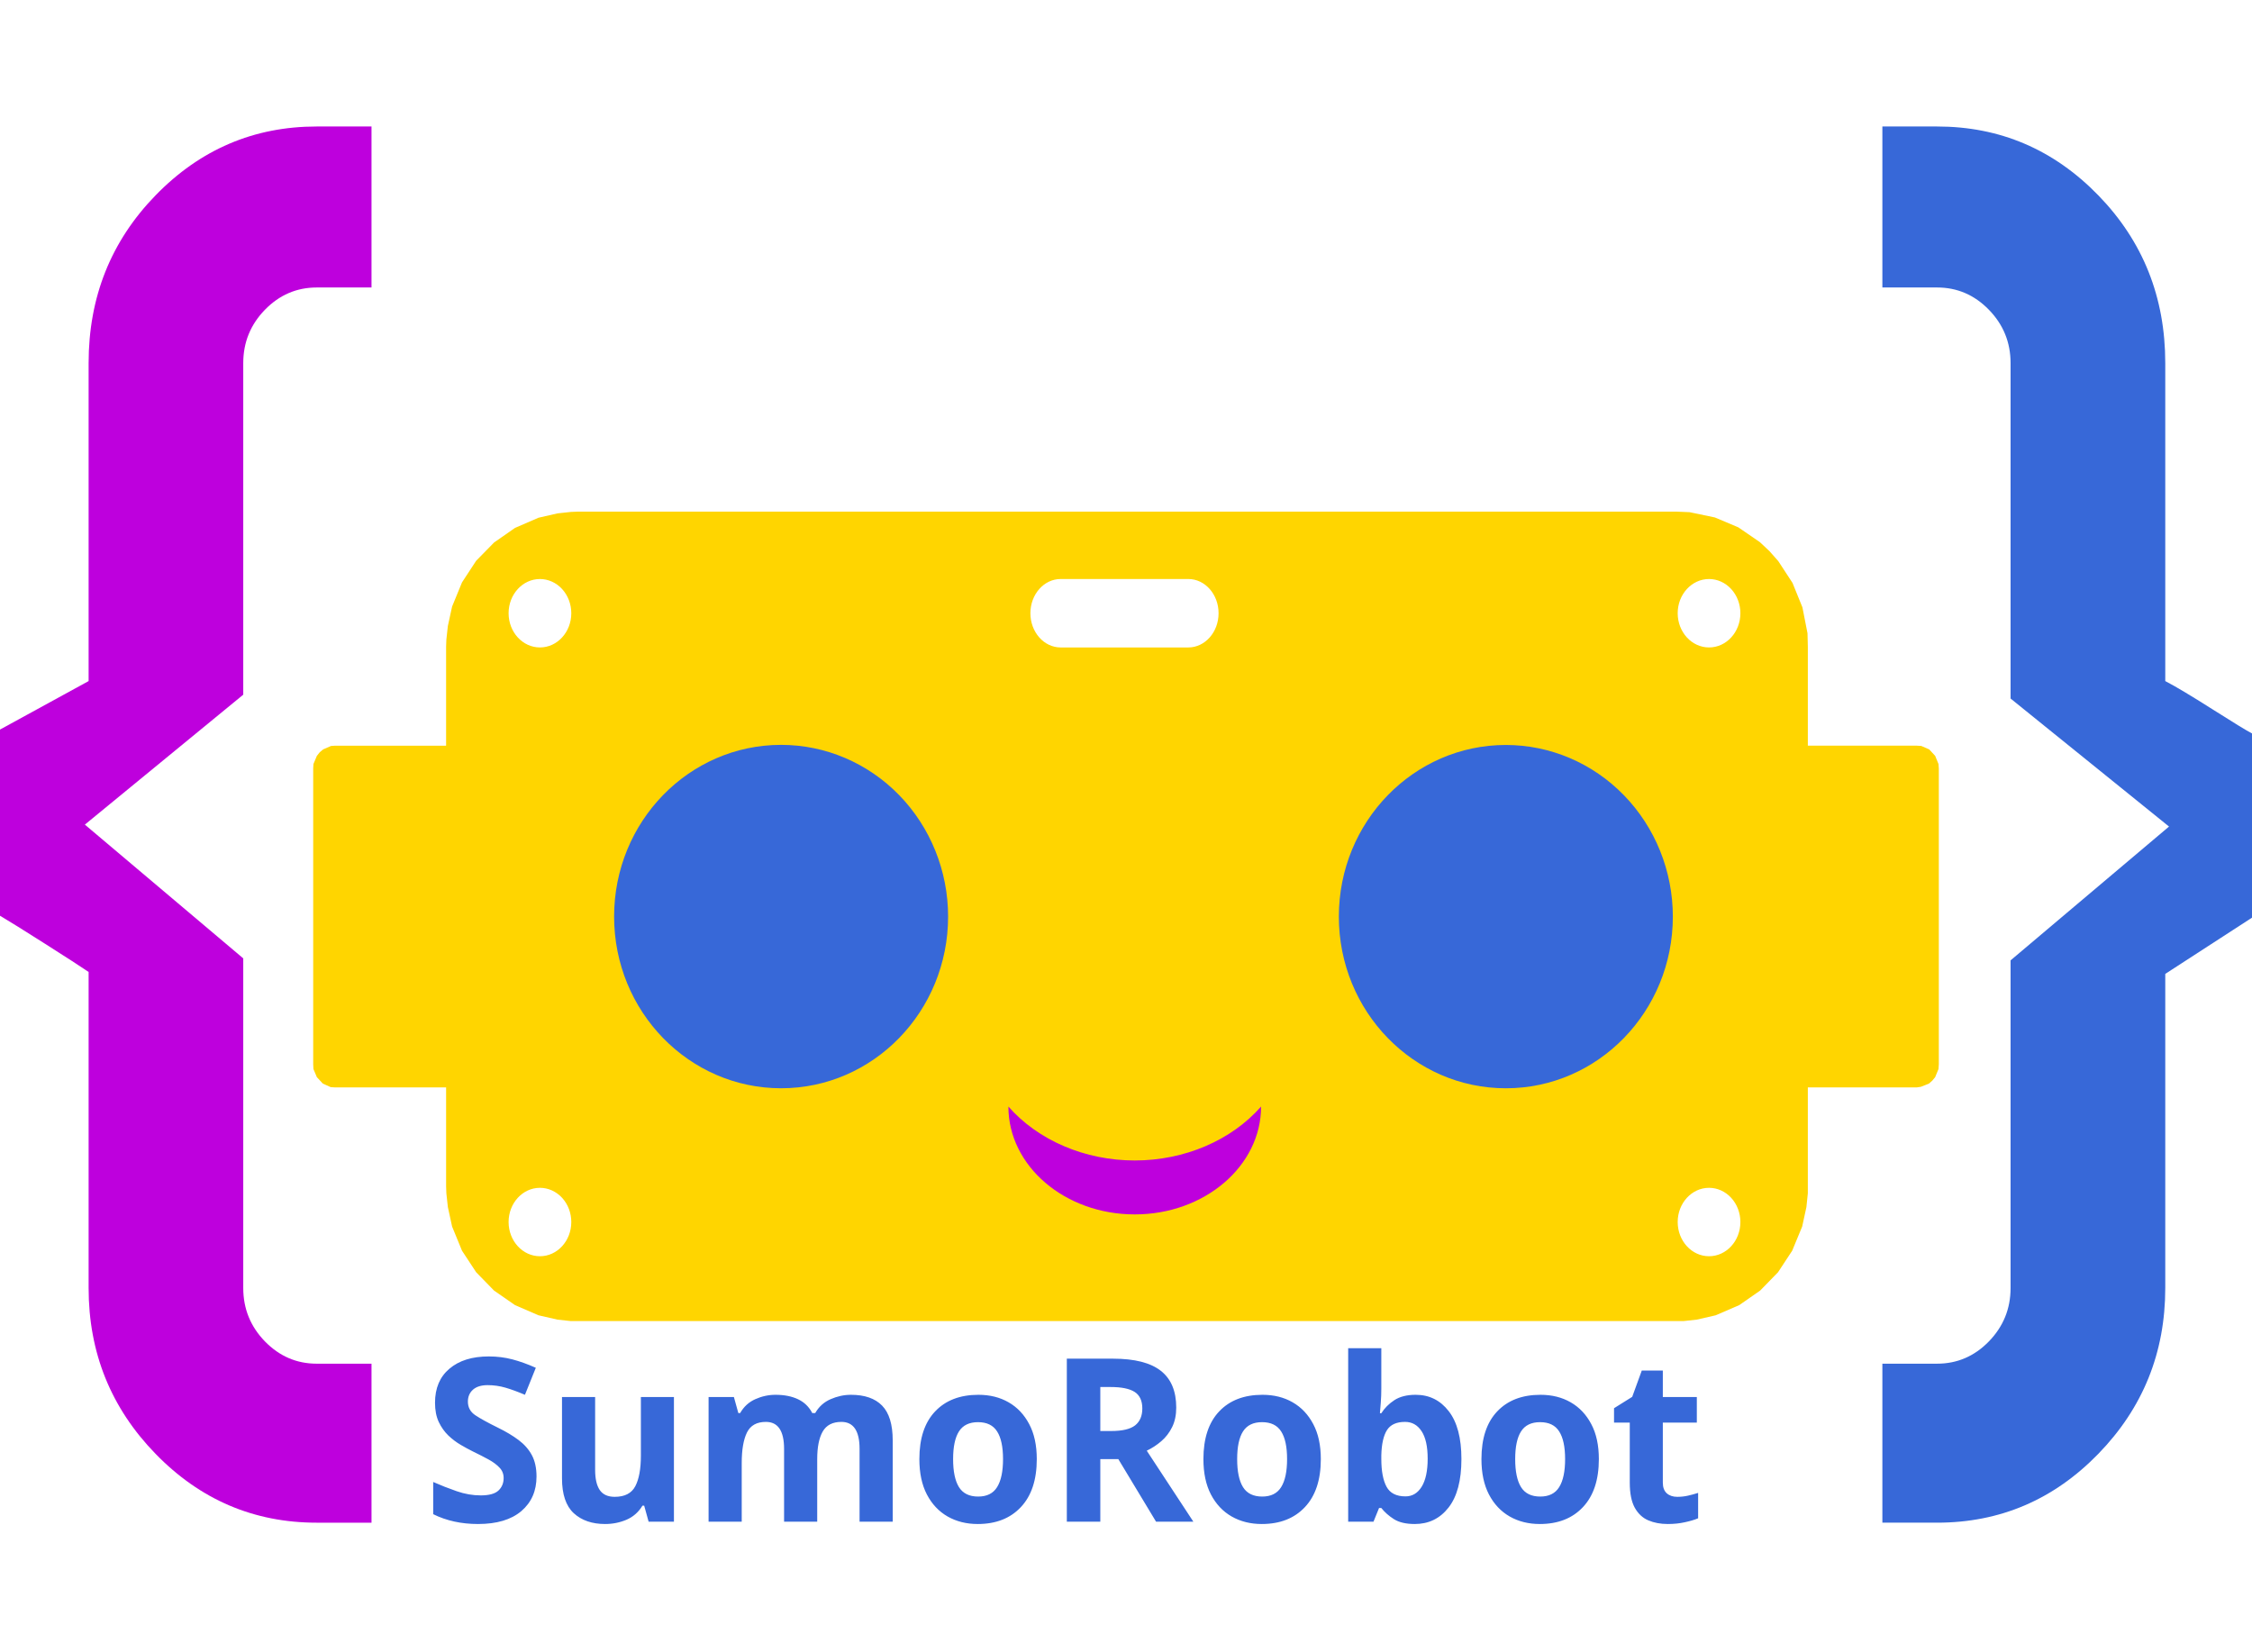
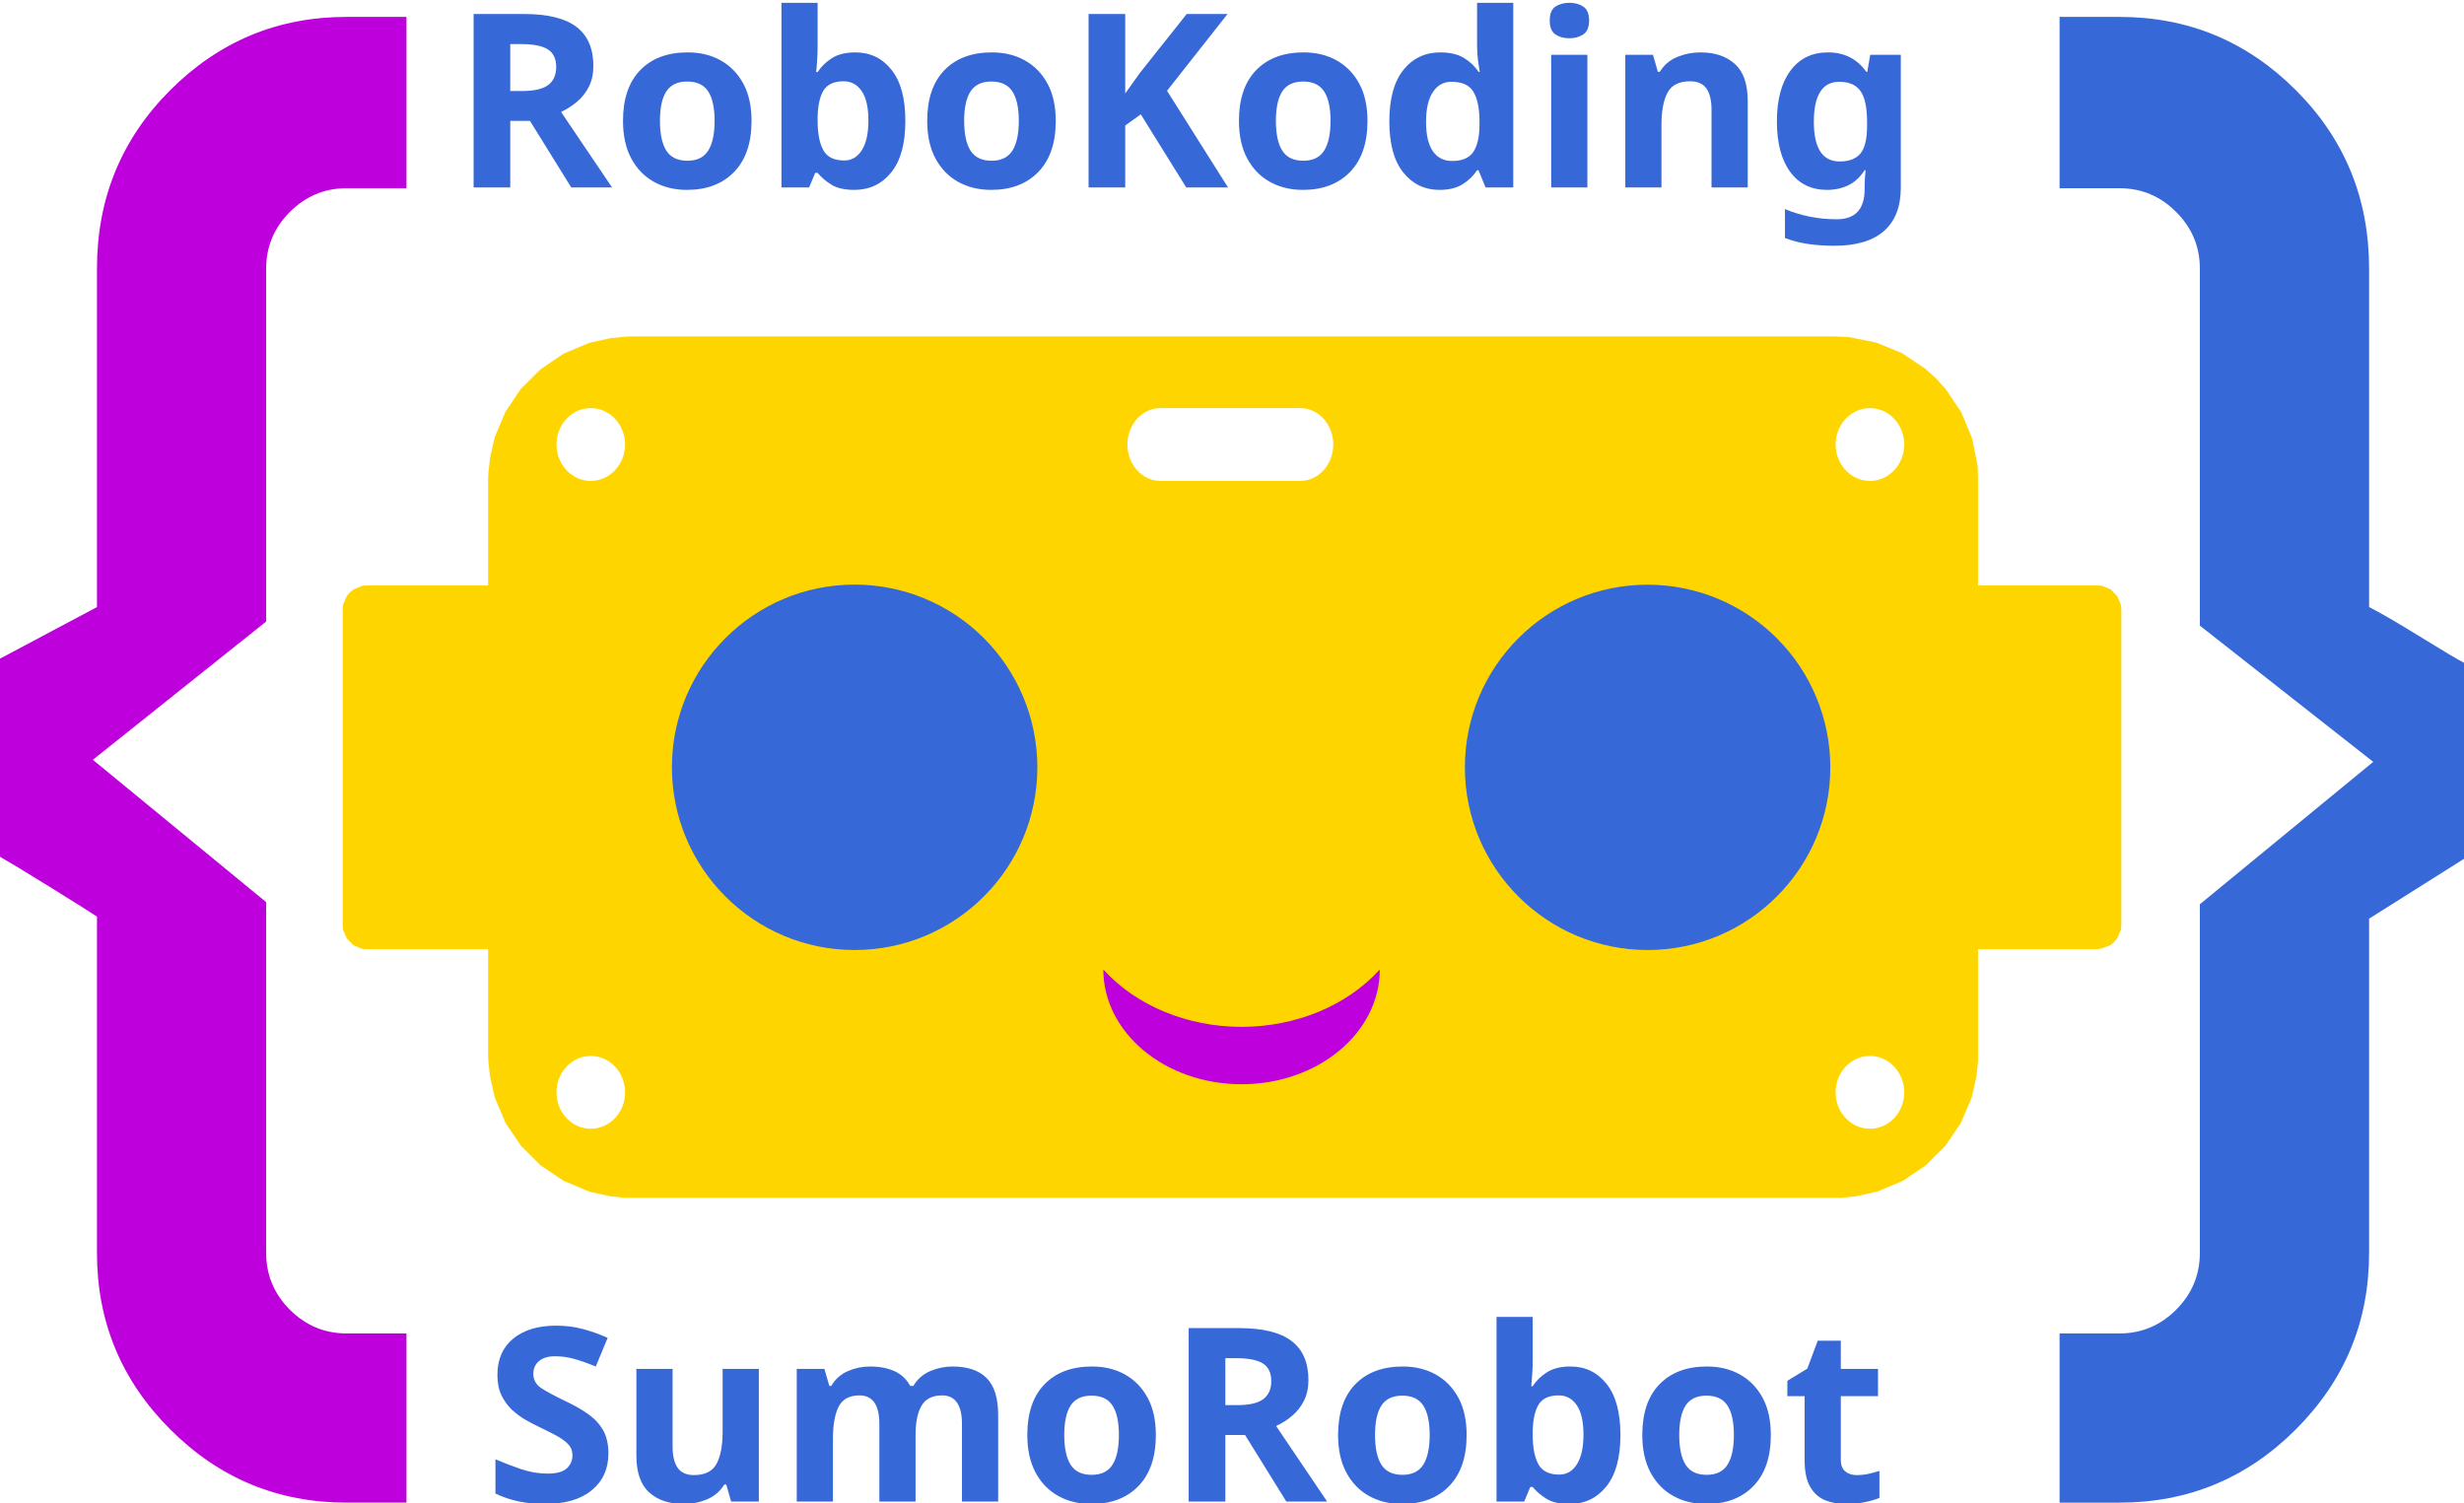
- <svg xmlns="http://www.w3.org/2000/svg" version="1.1" viewBox="0 0 150 110" stroke-miterlimit="10" id="svg2" width="150" height="110" style="fill:none;stroke:none;stroke-linecap:square;stroke-miterlimit:10">
+ <svg xmlns="http://www.w3.org/2000/svg" version="1.1" viewBox="0 0 200 122" stroke-miterlimit="10" id="svg2" width="200" height="122" style="fill:none;stroke:none;stroke-linecap:square;stroke-miterlimit:10">
  <defs id="defs41" />
  <clipPath id="g365e38974c_0_0.0">
-     <path d="M 0,0 H 960 V 540 H 0 Z" id="path5" style="clip-rule:nonzero" />
+     <path d="M 0,0 960,0 960,540 0,540 0,0 Z" id="path5" style="clip-rule:nonzero" />
  </clipPath>
-   <g clip-path="url(#g365e38974c_0_0.0)" id="g7" transform="matrix(4.449006,0,0,4.449006,-930.377,-1990.856)">
-     <g id="g4201" transform="matrix(0.08333333,0,0,0.08568388,189.8205,439.0127)">
-       <path style="fill:#be00dd;fill-rule:nonzero;stroke:none;stroke-linecap:square;stroke-miterlimit:10" id="path17-6" d="m 275.298,266.32 v 57.601 q 0,5.423 3.893,9.327 3.903,3.894 9.316,3.894 h 9.833 v 27.782 h -9.833 q -16.934,0 -28.962,-12.029 -12.028,-12.029 -12.028,-28.974 v -55.227 q -2.036,-1.351 -7.797,-4.907 -5.761,-3.566 -8.124,-4.917 v -32.53 l 15.921,-8.473 v -55.564 q 0,-17.283 12.028,-29.312 12.028,-12.029 28.962,-12.029 h 9.833 v 28.13 h -9.833 q -5.413,0 -9.316,3.894 -3.893,3.894 -3.893,9.317 v 57.938 l -28.456,22.707 z" />
-       <path style="fill:#3768d8;fill-rule:nonzero;stroke:none;stroke-linecap:square;stroke-miterlimit:10" id="path21-9" d="m 592.808,323.921 v -57.253 l 28.465,-23.382 -28.465,-22.369 v -58.614 q 0,-5.423 -3.893,-9.317 -3.893,-3.894 -9.316,-3.894 h -9.823 v -28.13 h 9.823 q 16.944,0 28.972,12.029 12.028,12.029 12.028,29.312 v 55.564 q 2.702,1.361 8.462,4.917 5.761,3.556 7.121,4.231 v 32.192 l -15.583,9.824 v 54.889 q 0,16.945 -12.028,28.974 -12.028,12.029 -28.972,12.029 h -9.823 v -27.782 h 9.823 q 5.423,0 9.316,-3.894 3.893,-3.904 3.893,-9.327 z" />
-       <text id="text4369" y="364.747" x="433.697" style="font-style:normal;font-weight:normal;line-height:0%;font-family:sans-serif;text-align:center;letter-spacing:0px;word-spacing:0px;text-anchor:middle;fill:#3768d8;fill-opacity:1;stroke:none;stroke-width:1px;stroke-linecap:butt;stroke-linejoin:miter;stroke-miterlimit:10;stroke-opacity:1" xml:space="preserve">
-         <tspan style="font-style:normal;font-variant:normal;font-weight:bold;font-stretch:normal;font-size:39.897px;line-height:1.25;font-family:Orbitron;-inkscape-font-specification:'Orbitron Bold';fill:#3768d8;fill-opacity:1" id="tspan4373" y="364.747" x="433.697">SumoRobot</tspan>
-       </text>
-       <path id="path15" d="m 335.365,188.262 -1.211,0.048 -2.393,0.254 -3.424,0.761 -4.216,1.777 -3.768,2.555 -3.214,3.191 -2.541,3.775 -1.78,4.221 -0.762,3.396 -0.269,2.397 -0.046,1.222 v 17.297 h -19.915 l -0.762,0.048 -1.421,0.603 -0.612,0.508 -0.509,0.619 -0.613,1.428 -0.045,0.761 v 51.716 l 0.045,0.824 0.613,1.413 1.077,1.127 1.42,0.619 0.808,0.047 h 19.915 v 17.281 l 0.046,1.222 0.269,2.396 0.762,3.412 1.78,4.221 2.541,3.76 3.214,3.206 3.768,2.54 4.216,1.777 3.424,0.761 2.393,0.253 h 1.211 197.439 1.226 l 2.392,-0.253 3.409,-0.761 4.231,-1.777 3.754,-2.54 3.214,-3.206 2.542,-3.76 1.795,-4.221 0.762,-3.412 0.254,-2.396 v -1.222 -17.281 h 19.556 l 0.763,-0.112 1.436,-0.556 0.597,-0.508 0.524,-0.619 0.598,-1.413 0.059,-0.824 v -51.668 l -0.059,-0.81 -0.598,-1.428 -1.076,-1.128 -1.42,-0.602 -0.823,-0.048 h -19.556 v -17.297 l -0.06,-2.349 -0.912,-4.522 -1.78,-4.269 -2.557,-3.809 -1.569,-1.73 -1.735,-1.586 -3.872,-2.586 -4.216,-1.73 -4.545,-0.92 -2.333,-0.096 H 335.365 Z m 86.788,11.768 h 22.929 c 3.004,0 5.438,2.678 5.438,5.981 0,3.303 -2.435,5.981 -5.438,5.981 h -22.929 c -3.004,0 -5.439,-2.678 -5.439,-5.981 0,-3.303 2.435,-5.981 5.439,-5.981 z m 116.482,0.003 c 1.494,0 2.926,0.63 3.982,1.751 1.056,1.121 1.65,2.642 1.65,4.227 0,3.301 -2.521,5.978 -5.632,5.978 -3.111,0 -5.632,-2.677 -5.632,-5.978 0,-3.301 2.522,-5.978 5.632,-5.978 z m -210.035,8.7e-4 c 1.494,0 2.927,0.63 3.983,1.751 1.056,1.121 1.65,2.642 1.65,4.227 0,3.301 -2.522,5.977 -5.633,5.977 -3.111,0 -5.632,-2.676 -5.632,-5.977 0,-3.301 2.521,-5.978 5.632,-5.978 z m 0,106.377 c 1.494,0 2.927,0.63 3.983,1.751 1.056,1.121 1.65,2.641 1.65,4.227 0,3.301 -2.522,5.977 -5.633,5.977 -3.111,0 -5.632,-2.676 -5.632,-5.977 0,-3.301 2.521,-5.978 5.632,-5.978 z m 210.035,0 c 1.494,0 2.926,0.63 3.982,1.751 1.056,1.121 1.65,2.641 1.65,4.227 0,3.301 -2.521,5.977 -5.632,5.977 -3.111,0 -5.632,-2.676 -5.632,-5.977 0,-3.301 2.522,-5.978 5.632,-5.978 z" style="fill:#ffd500;fill-rule:evenodd;stroke:none;stroke-opacity:1" />
-       <path style="fill:#be00dd;fill-rule:evenodd" id="path31" d="m 458.157,292.21 v 0 c 0,10.409 -10.163,18.847 -22.699,18.847 -12.536,0 -22.699,-8.438 -22.699,-18.847 v 0 c 5.359,5.932 13.768,9.423 22.699,9.423 8.931,0 17.341,-3.491 22.699,-9.423 z" />
-       <path style="fill:#3768d8;fill-rule:evenodd" id="path33" d="m 472.128,259.024 v 0 c 0,-16.565 13.432,-29.994 30.002,-29.994 v 0 c 7.957,0 15.588,3.16 21.215,8.785 5.626,5.625 8.787,13.254 8.787,21.209 v 0 c 0,16.565 -13.432,29.994 -30.002,29.994 v 0 c -16.57,0 -30.002,-13.429 -30.002,-29.994 z" />
-       <path style="fill:#3768d8;fill-rule:evenodd" id="path35" d="m 341.924,259.014 v 0 c 0,-16.57 13.432,-30.002 30.002,-30.002 v 0 c 7.957,0 15.588,3.161 21.215,8.787 5.626,5.626 8.787,13.258 8.787,21.215 v 0 c 0,16.57 -13.432,30.002 -30.002,30.002 v 0 c -16.57,0 -30.002,-13.432 -30.002,-30.002 z" />
+   <g clip-path="url(#g365e38974c_0_0.0)" id="g7" transform="matrix(4.449006,0,0,4.449006,-930.377,-1978.856)">
+     <path d="m 161.992,368.809 624.441,0 0,79.465 -624.441,0 z" id="path19" style="fill:#000000;fill-opacity:0;fill-rule:evenodd" />
+     <g id="g4542" transform="matrix(1.045643,0,0,1.045643,-31.46444,-64.46614)">
+       <g id="g3347" transform="matrix(0.4125954,0,0,0.4125954,242.32,152.9344)">
+         <g id="g4184" transform="matrix(0.1111111,0,0,0.1111111,-33.29472,806.0214)">
+           <path style="fill:#be00dd;fill-rule:nonzero;stroke:none;stroke-linecap:square;stroke-miterlimit:10" id="path17-6" d="m 134.022,376.686 0,133.512 q 0,12.571 9.024,21.619 9.047,9.025 21.594,9.025 l 22.791,0 0,64.396 -22.791,0 q -39.252,0 -67.131,-27.881 -27.879,-27.881 -27.879,-67.159 l 0,-128.009 q -4.719,-3.131 -18.072,-11.374 -13.352,-8.265 -18.832,-11.397 l 0,-75.401 36.904,-19.639 0,-128.792 q 0,-40.061 27.879,-67.942 27.879,-27.881 67.131,-27.881 l 22.791,0 0,65.202 -22.791,0 q -12.547,0 -21.594,9.025 -9.024,9.025 -9.024,21.596 l 0,134.295 -65.957,52.631 65.957,54.174 z" />
+           <path style="fill:#3768d8;fill-rule:nonzero;stroke:none;stroke-linecap:square;stroke-miterlimit:10" id="path21-9" d="m 869.975,510.198 0,-132.706 65.98,-54.197 -65.98,-51.848 0,-135.86 q 0,-12.571 -9.024,-21.596 -9.024,-9.025 -21.594,-9.025 l -22.768,0 0,-65.202 22.768,0 q 39.275,0 67.154,27.881 27.879,27.881 27.879,67.942 l 0,128.792 q 6.262,3.154 19.614,11.397 13.352,8.242 16.506,9.808 l 0,74.618 -36.121,22.77 0,127.227 q 0,39.278 -27.879,67.159 -27.879,27.881 -67.154,27.881 l -22.768,0 0,-64.396 22.768,0 q 12.57,0 21.594,-9.025 9.024,-9.048 9.024,-21.619 z" />
+           <text id="text4369" y="604.828" x="501.173" style="font-style:normal;font-weight:normal;line-height:0%;font-family:sans-serif;text-align:center;letter-spacing:0px;word-spacing:0px;text-anchor:middle;fill:#3768d8;fill-opacity:1;stroke:none;stroke-width:1px;stroke-linecap:butt;stroke-linejoin:miter;stroke-miterlimit:10;stroke-opacity:1" xml:space="preserve">
+             <tspan style="font-style:normal;font-variant:normal;font-weight:bold;font-stretch:normal;font-size:92.476px;line-height:1.25;font-family:Orbitron;-inkscape-font-specification:'Orbitron Bold';fill:#3768d8;fill-opacity:1" id="tspan4373" y="604.828" x="501.173">SumoRobot</tspan>
+           </text>
+           <path id="path15" d="m 273.25,161.371 -2.808,0.11 -5.546,0.589 -7.936,1.765 -9.772,4.12 -8.735,5.922 -7.451,7.396 -5.89,8.751 -4.126,9.784 -1.767,7.871 -0.622,5.556 -0.106,2.831 0,40.092 -46.161,0 -1.767,0.11 -3.294,1.397 -1.419,1.178 -1.18,1.436 -1.421,3.31 -0.104,1.765 0,119.872 0.104,1.911 1.421,3.275 2.496,2.612 3.291,1.436 1.873,0.109 46.161,0 0,40.056 0.106,2.831 0.622,5.554 1.767,7.908 4.126,9.784 5.89,8.716 7.451,7.431 8.735,5.887 9.772,4.12 7.936,1.764 5.546,0.586 2.808,0 457.641,0 2.841,0 5.545,-0.586 7.901,-1.764 9.807,-4.12 8.701,-5.887 7.45,-7.431 5.891,-8.716 4.161,-9.784 1.767,-7.908 0.589,-5.554 0,-2.831 0,-40.055 45.33,0 1.768,-0.259 3.328,-1.288 1.385,-1.177 1.214,-1.434 1.387,-3.275 0.137,-1.911 0,-119.761 -0.137,-1.877 -1.387,-3.309 -2.495,-2.614 -3.292,-1.395 -1.908,-0.112 -45.33,0 0,-40.092 -0.138,-5.445 -2.113,-10.481 -4.126,-9.895 -5.927,-8.828 -3.637,-4.01 -4.023,-3.677 -8.975,-5.995 -9.772,-4.01 -10.535,-2.133 -5.407,-0.222 -457.641,0 z m 201.164,27.277 53.147,0 c 6.962,0 12.605,6.207 12.605,13.863 0,7.657 -5.643,13.863 -12.605,13.863 l -53.147,0 c -6.962,0 -12.606,-6.207 -12.606,-13.863 0,-7.657 5.644,-13.863 12.606,-13.863 z m 269.992,0.006 c 3.462,0 6.782,1.461 9.23,4.059 2.448,2.598 3.825,6.123 3.825,9.798 0,7.652 -5.845,13.856 -13.055,13.856 -7.21,0 -13.055,-6.204 -13.055,-13.856 0,-7.652 5.845,-13.857 13.055,-13.857 z m -486.838,0.002 c 3.462,0 6.785,1.461 9.233,4.059 2.448,2.598 3.823,6.123 3.823,9.798 0,7.652 -5.846,13.855 -13.056,13.855 -7.21,0 -13.054,-6.203 -13.054,-13.855 0,-7.652 5.844,-13.857 13.054,-13.857 z m 0,246.569 c 3.462,0 6.785,1.461 9.233,4.059 2.448,2.598 3.823,6.122 3.823,9.797 0,7.652 -5.846,13.855 -13.056,13.855 -7.21,0 -13.054,-6.203 -13.054,-13.855 0,-7.652 5.844,-13.856 13.054,-13.856 z m 486.838,0 c 3.462,0 6.782,1.461 9.23,4.059 2.448,2.598 3.825,6.122 3.825,9.797 0,7.652 -5.845,13.855 -13.055,13.855 -7.21,0 -13.055,-6.203 -13.055,-13.855 0,-7.652 5.845,-13.856 13.055,-13.856 z" style="fill:#ffd500;fill-rule:evenodd;stroke:none;stroke-opacity:1" />
+           <path style="fill:#be00dd;fill-rule:evenodd" id="path31" d="m 557.869,402.31 0,0 c 0,24.127 -23.556,43.685 -52.614,43.685 -29.058,0 -52.614,-19.558 -52.614,-43.685 l 0,0 c 12.421,13.75 31.913,21.843 52.614,21.843 20.701,0 40.194,-8.092 52.614,-21.843 z" />
+           <path style="fill:#3768d8;fill-rule:evenodd" id="path33" d="m 590.25,325.388 0,0 c 0,-38.396 31.135,-69.523 69.541,-69.523 l 0,0 c 18.444,0 36.132,7.325 49.173,20.363 13.041,13.038 20.368,30.721 20.368,49.16 l 0,0 c 0,38.396 -31.135,69.523 -69.541,69.523 l 0,0 c -38.407,0 -69.541,-31.126 -69.541,-69.523 z" />
+           <path style="fill:#3768d8;fill-rule:evenodd" id="path35" d="m 288.452,325.365 0,0 c 0,-38.407 31.135,-69.541 69.541,-69.541 l 0,0 c 18.443,0 36.132,7.327 49.173,20.368 13.042,13.041 20.368,30.73 20.368,49.173 l 0,0 c 0,38.407 -31.135,69.541 -69.541,69.541 l 0,0 c -38.407,0 -69.541,-31.135 -69.541,-69.541 z" />
+           <text id="text4369-8" y="104.677" x="501.173" style="font-style:normal;font-weight:normal;font-size:12px;line-height:0%;font-family:sans-serif;text-align:center;letter-spacing:0px;word-spacing:0px;text-anchor:middle;fill:#3768d8;fill-opacity:1;stroke:none;stroke-width:1px;stroke-linecap:butt;stroke-linejoin:miter;stroke-miterlimit:10;stroke-opacity:1" xml:space="preserve">
+             <tspan style="font-style:normal;font-variant:normal;font-weight:bold;font-stretch:normal;font-size:92.476px;line-height:1.25;font-family:Orbitron;-inkscape-font-specification:'Orbitron Bold';fill:#3768d8;fill-opacity:1" id="tspan4373-2" y="104.677" x="501.173">RoboKoding</tspan>
+           </text>
+         </g>
+       </g>
    </g>
    <g id="layer1" />
  </g>
</svg>
